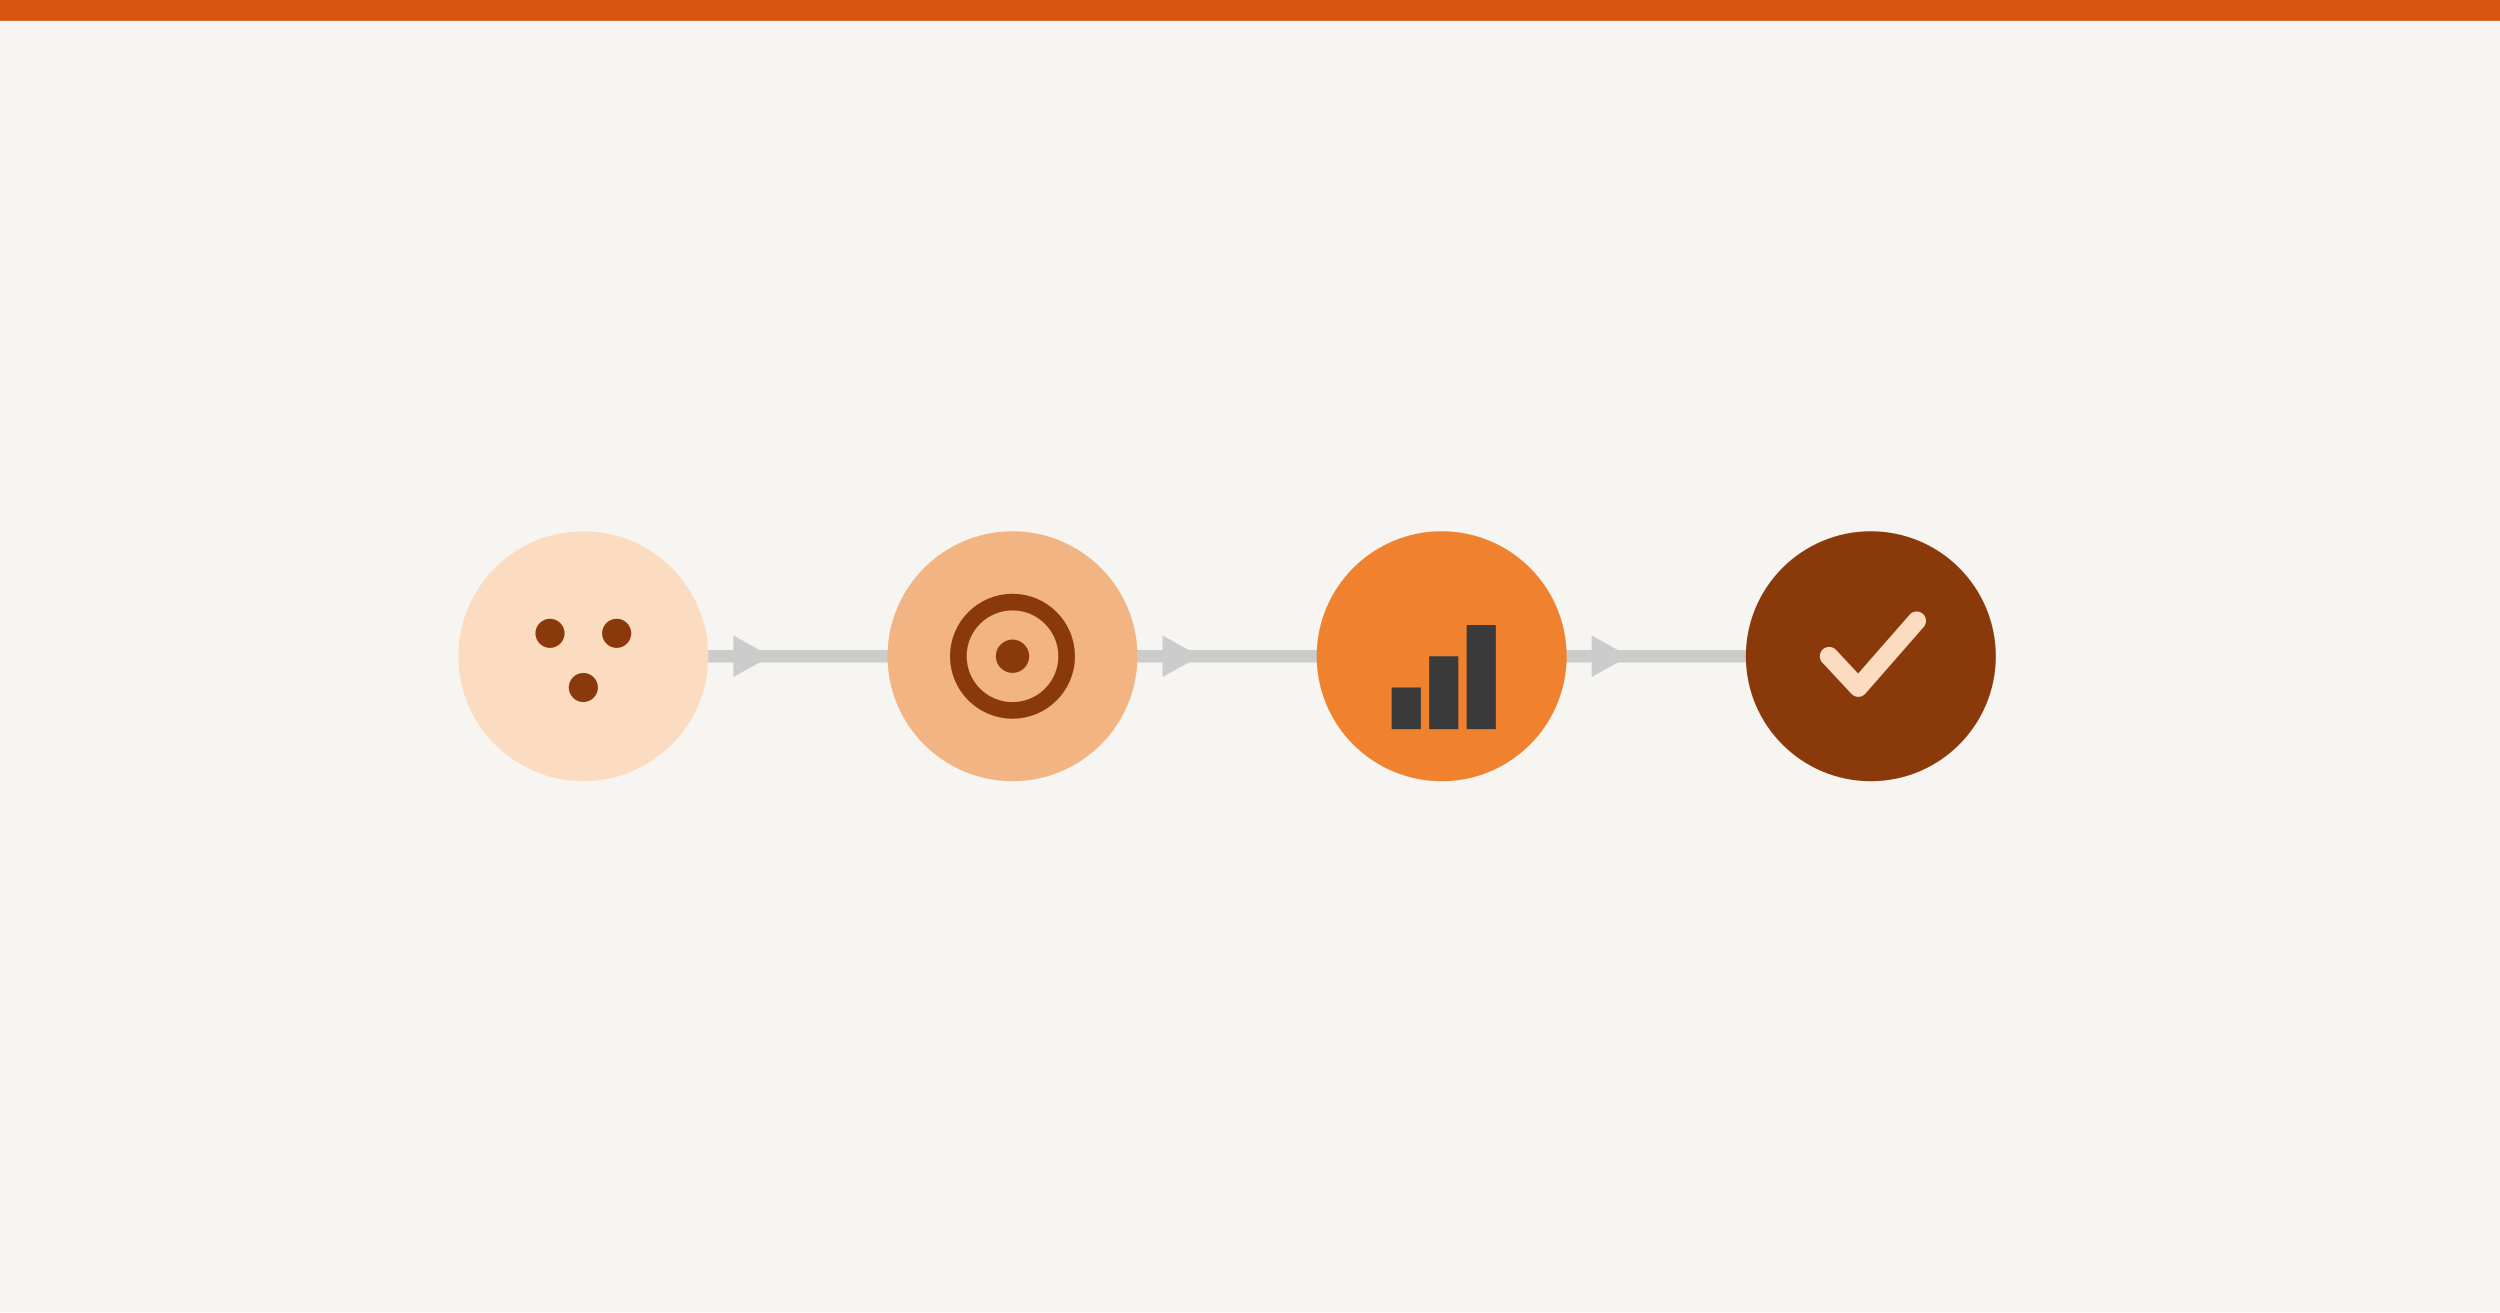
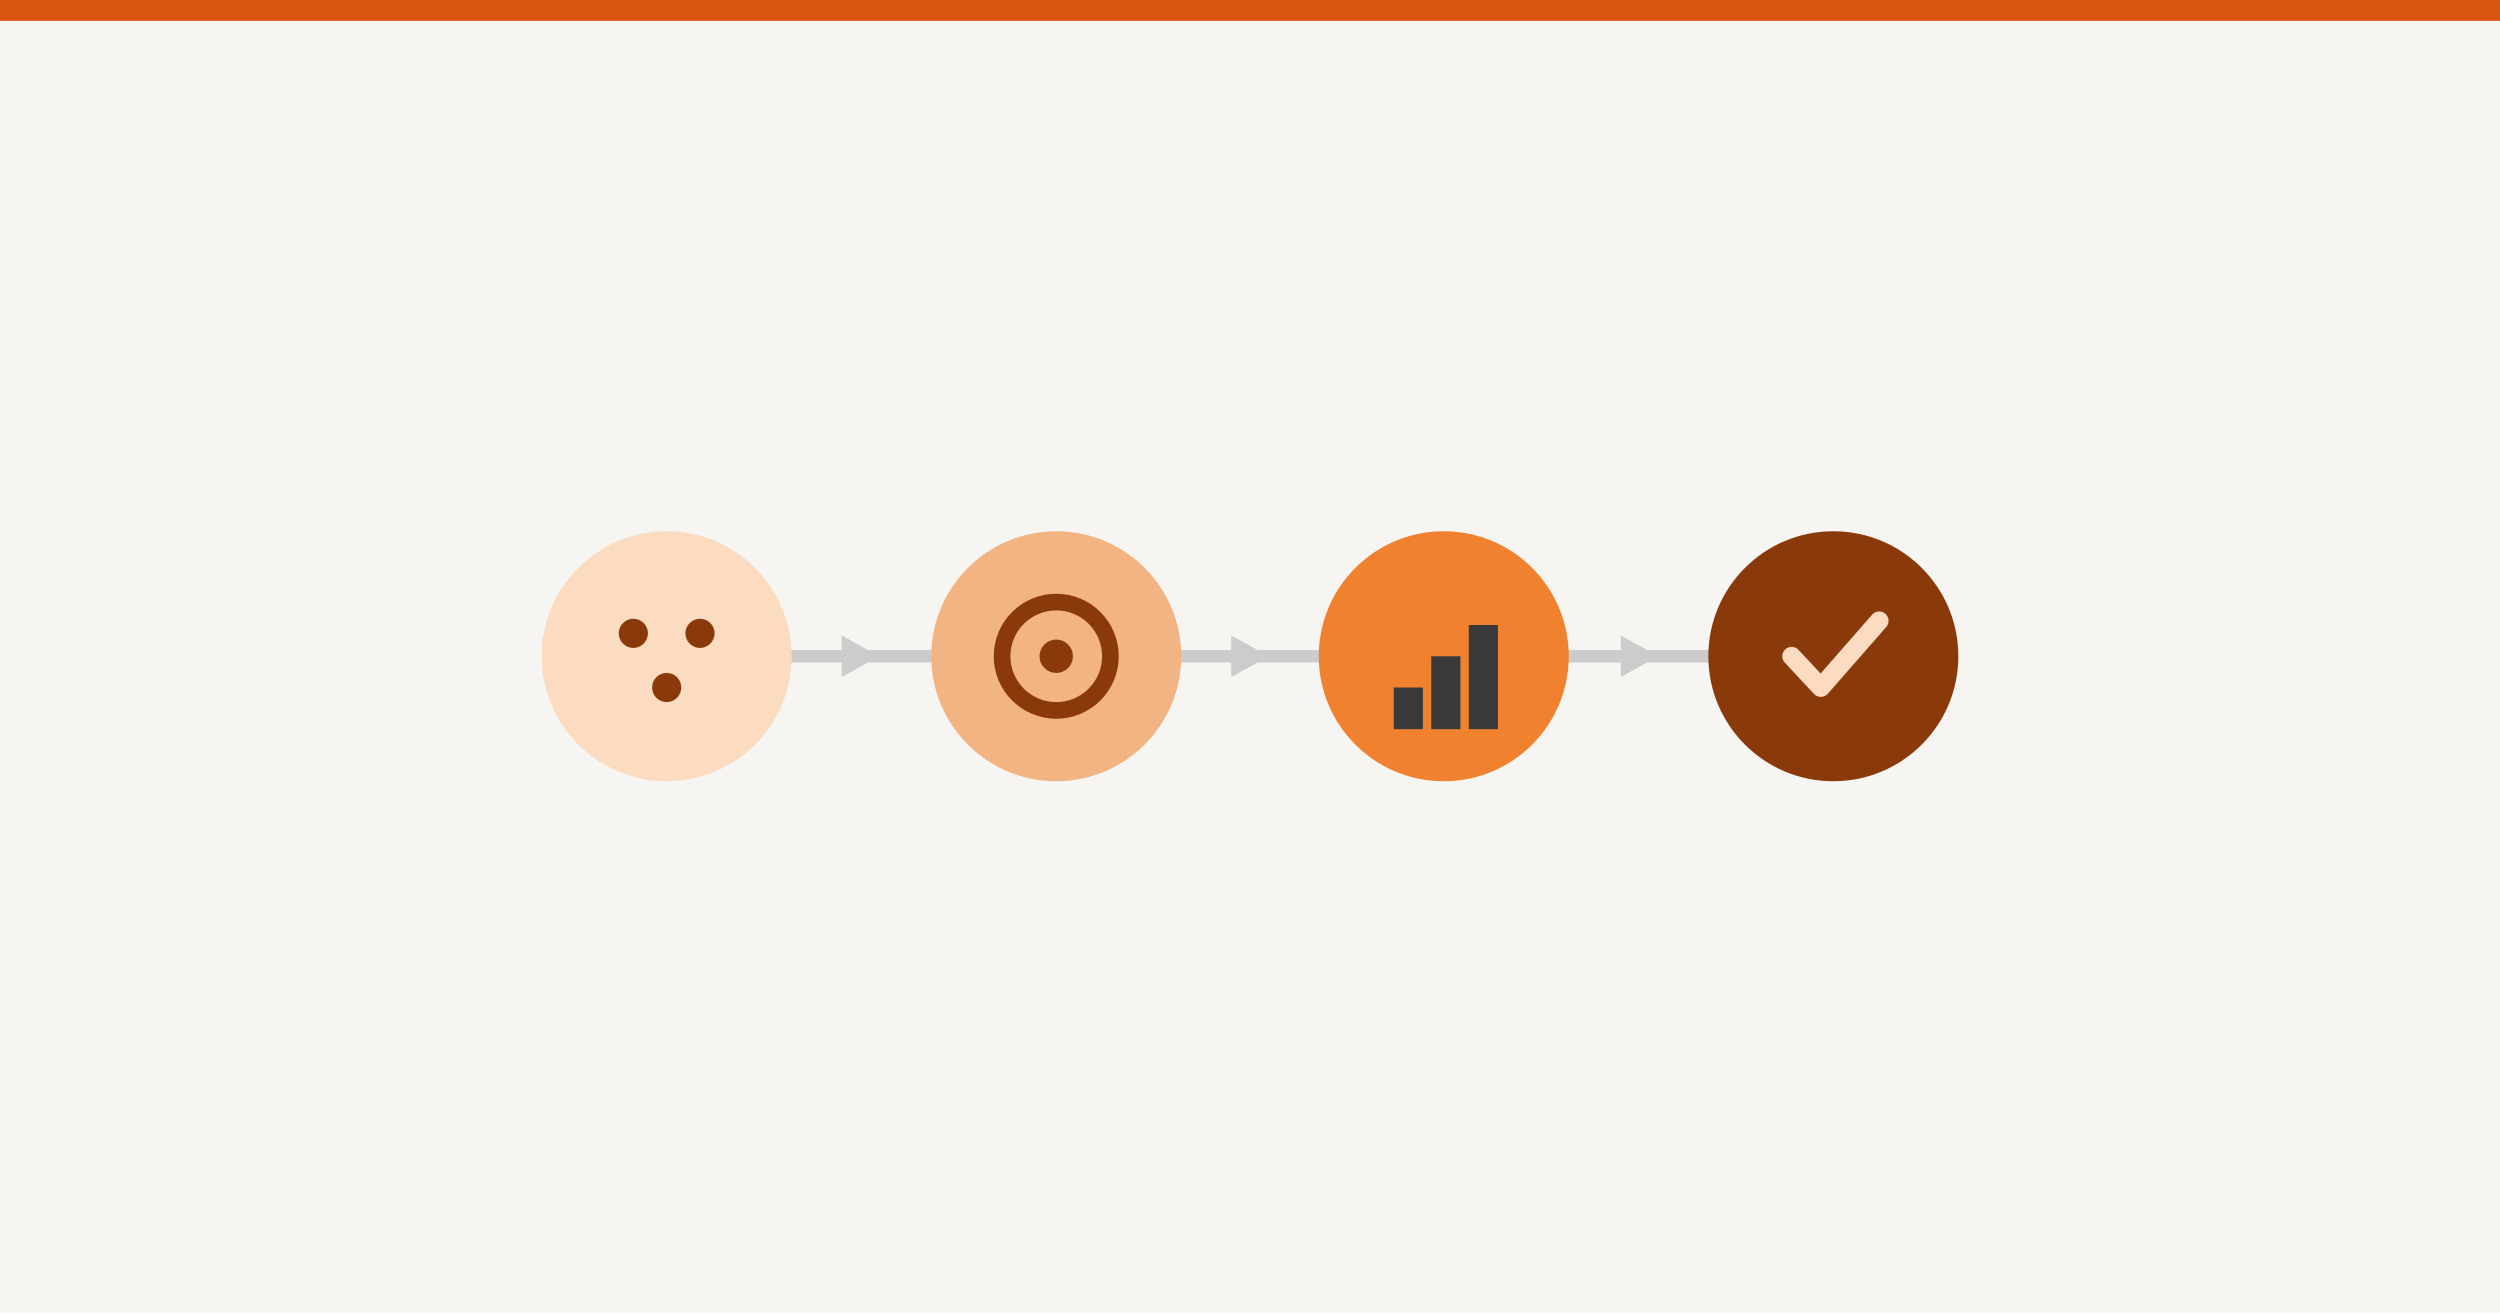
<svg xmlns="http://www.w3.org/2000/svg" viewBox="0 0 1200 630">
  <rect width="1200" height="630" fill="#F7F5F2" />
  <rect x="0" y="0" width="1200" height="10" fill="#D9550F" />
-   <line x1="280" y1="315" x2="900" y2="315" stroke="#CCCCCC" stroke-width="6" />
-   <circle cx="280" cy="315" r="60" fill="#FBDCC0" />
-   <rect x="252" y="287" width="56" height="56" rx="10" fill="#FBDCC0" opacity="0" />
-   <path d="M258 315 h44 M280 293 v44" stroke="#8A3A0A" stroke-width="0" />
-   <circle cx="264" cy="304" r="7" fill="#8A3A0A" />
-   <circle cx="296" cy="304" r="7" fill="#8A3A0A" />
-   <circle cx="280" cy="330" r="7" fill="#8A3A0A" />
-   <circle cx="486" cy="315" r="60" fill="#F3B483" />
-   <circle cx="486" cy="315" r="26" fill="none" stroke="#8A3A0A" stroke-width="8" />
-   <circle cx="486" cy="315" r="8" fill="#8A3A0A" />
-   <circle cx="692" cy="315" r="60" fill="#F0812E" />
-   <rect x="668" y="330" width="14" height="20" fill="#3A3A3A" />
-   <rect x="686" y="315" width="14" height="35" fill="#3A3A3A" />
-   <rect x="704" y="300" width="14" height="50" fill="#3A3A3A" />
-   <circle cx="898" cy="315" r="60" fill="#8A3A0A" />
-   <path d="M878 315 L892 330 L920 298" fill="none" stroke="#FBDCC0" stroke-width="9" stroke-linecap="round" stroke-linejoin="round" />
-   <path d="M370 315 L352 305 L352 325 Z" fill="#CCCCCC" />
-   <path d="M576 315 L558 305 L558 325 Z" fill="#CCCCCC" />
-   <path d="M782 315 L764 305 L764 325 Z" fill="#CCCCCC" />
+   <line x1="320" y1="315" x2="880" y2="315" stroke="#CCCCCC" stroke-width="6" />
+   <circle cx="320" cy="315" r="60" fill="#FBDCC0" />
+   <circle cx="304" cy="304" r="7" fill="#8A3A0A" />
+   <circle cx="336" cy="304" r="7" fill="#8A3A0A" />
+   <circle cx="320" cy="330" r="7" fill="#8A3A0A" />
+   <circle cx="507" cy="315" r="60" fill="#F3B483" />
+   <circle cx="507" cy="315" r="26" fill="none" stroke="#8A3A0A" stroke-width="8" />
+   <circle cx="507" cy="315" r="8" fill="#8A3A0A" />
+   <circle cx="693" cy="315" r="60" fill="#F0812E" />
+   <rect x="669" y="330" width="14" height="20" fill="#3A3A3A" />
+   <rect x="687" y="315" width="14" height="35" fill="#3A3A3A" />
+   <rect x="705" y="300" width="14" height="50" fill="#3A3A3A" />
+   <circle cx="880" cy="315" r="60" fill="#8A3A0A" />
+   <path d="M860 315 L874 330 L902 298" fill="none" stroke="#FBDCC0" stroke-width="9" stroke-linecap="round" stroke-linejoin="round" />
+   <path d="M422 315 L404 305 L404 325 Z" fill="#CCCCCC" />
+   <path d="M609 315 L591 305 L591 325 Z" fill="#CCCCCC" />
+   <path d="M796 315 L778 305 L778 325 Z" fill="#CCCCCC" />
</svg>
